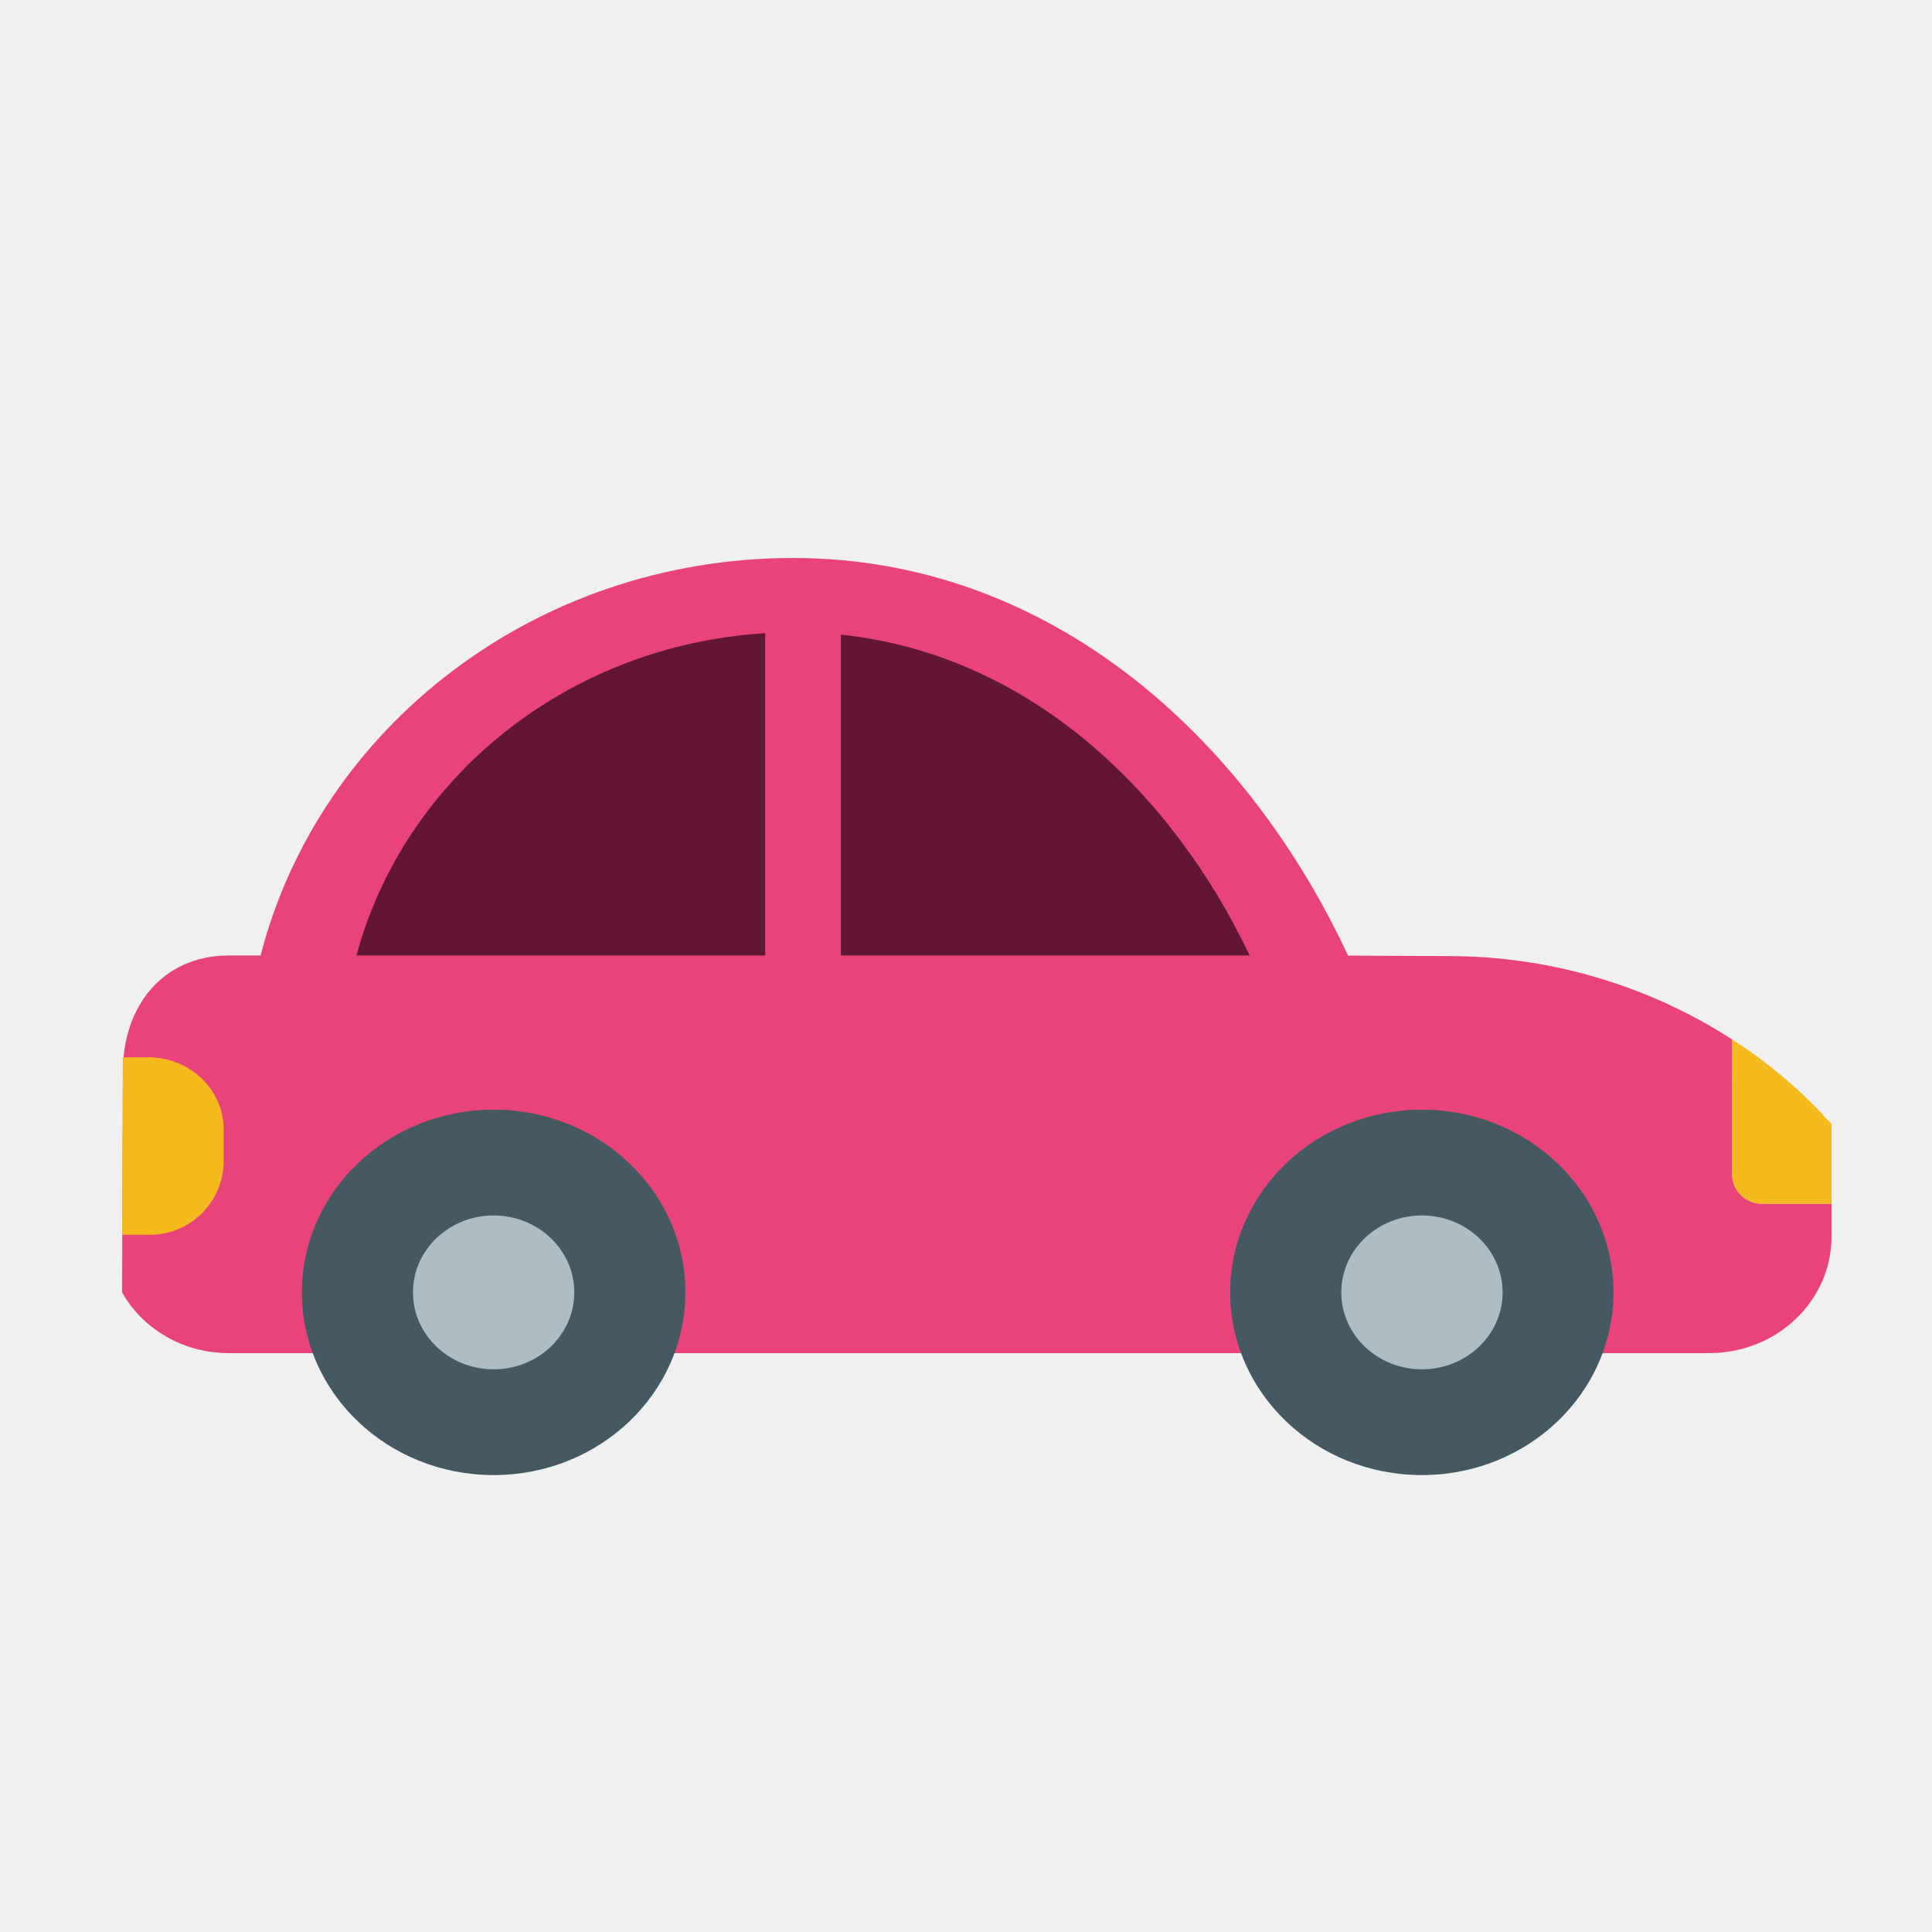
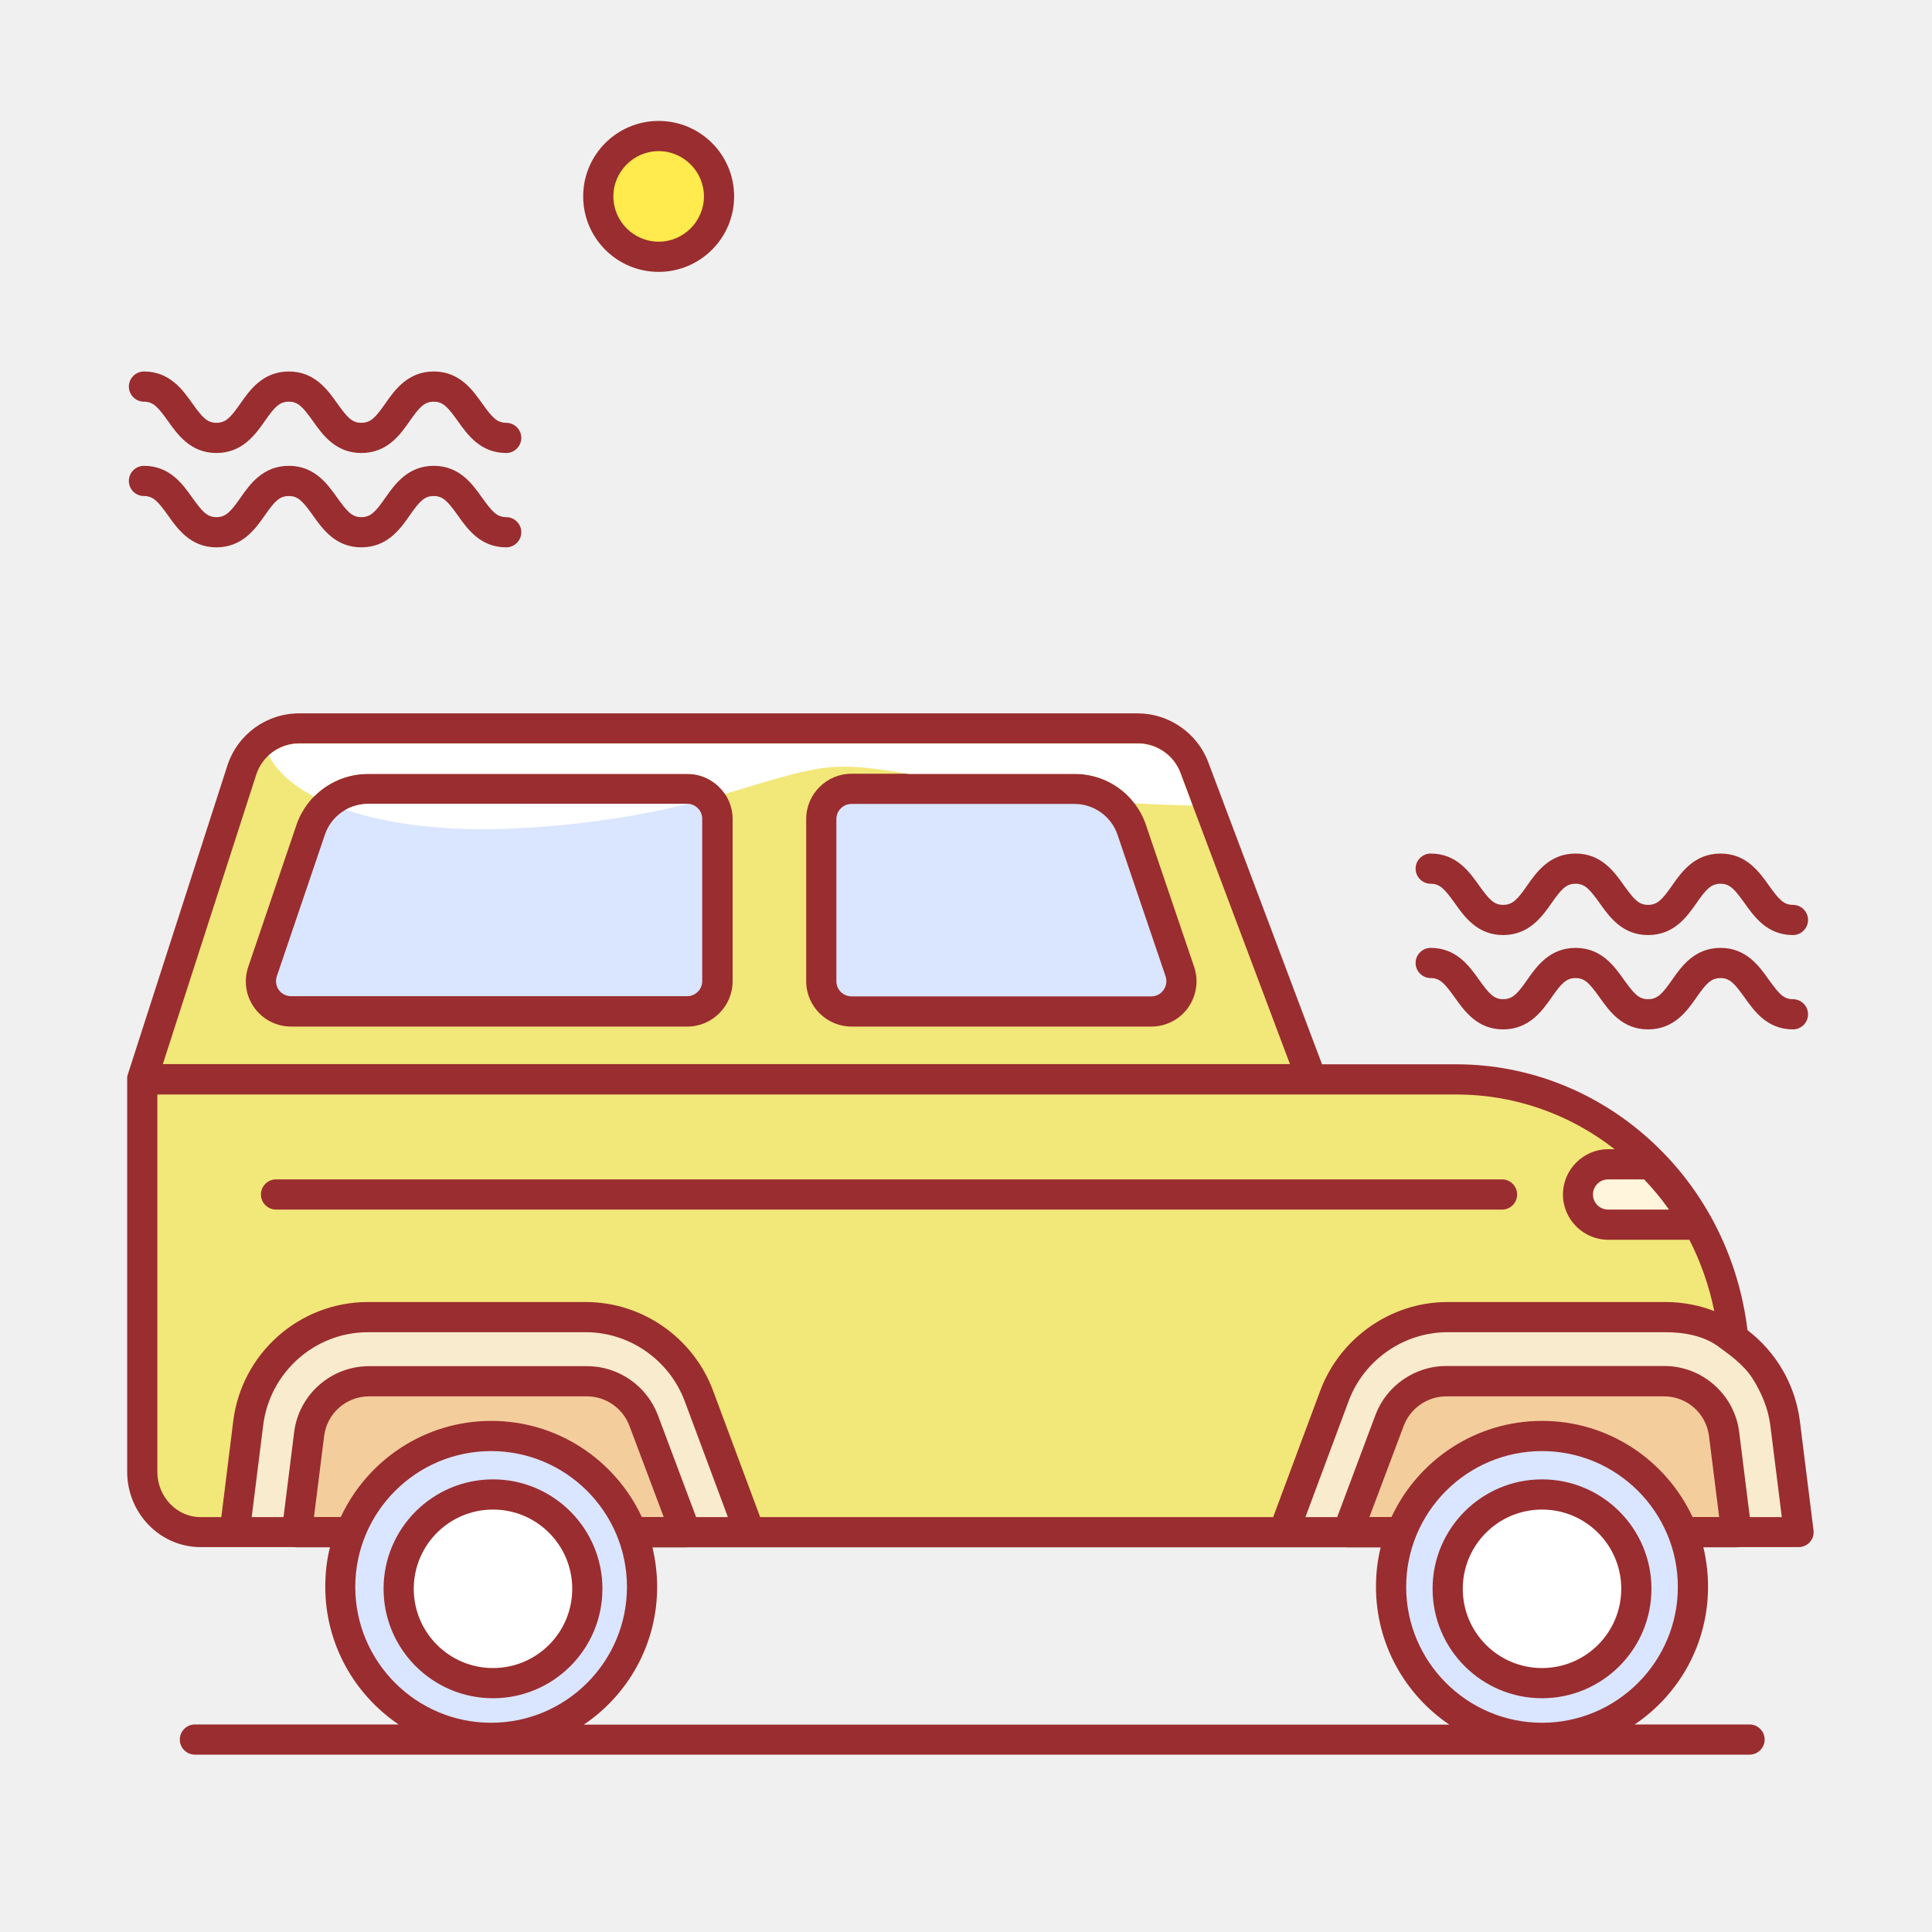
<svg xmlns="http://www.w3.org/2000/svg" viewBox="0 0 1024 1024" class="icon" version="1.1" fill="#000000">
  <g id="SVGRepo_bgCarrier" stroke-width="0" />
  <g id="SVGRepo_tracerCarrier" stroke-linecap="round" stroke-linejoin="round" />
  <g id="SVGRepo_iconCarrier">
-     <path d="M766.976 508.736c80.576 0 152.448 32.128 199.232 82.176" fill="#AEBCC3" />
-     <path d="M64.704 684.992c10.816 19.2 32.064 32.192 56.576 32.192h784.64c35.84 0 64.832-27.648 64.832-61.76v-17.408h-36.608a15.744 15.744 0 0 1-16.064-15.296V550.912a277.568 277.568 0 0 0-150.144-44.16h1.6l-55.04-0.256c-53.632-115.2-157.504-210.752-294.208-210.752-136.512 0-251.008 89.728-282.176 210.688h-16.832c-35.456 0-56.128 27.392-56.128 61.184" fill="#E8447A" />
-     <path d="M64.704 654.464h13.76a39.168 39.168 0 0 0 40.064-38.272v-17.6c0-21.12-17.92-38.208-40.064-38.208h-13.376" fill="#F5BB1D" />
-     <path d="M160 684.992a101.632 96.832 0 1 0 203.264 0 101.632 96.832 0 1 0-203.264 0Z" fill="#455963" />
-     <path d="M218.88 684.992a42.752 40.768 0 1 0 85.504 0 42.752 40.768 0 1 0-85.504 0Z" fill="#AEBCC3" />
-     <path d="M652.032 684.992a101.568 96.832 0 1 0 203.136 0 101.568 96.832 0 1 0-203.136 0Z" fill="#455963" />
-     <path d="M710.912 684.992a42.752 40.768 0 1 0 85.504 0 42.752 40.768 0 1 0-85.504 0Z" fill="#AEBCC3" />
-     <path d="M966.272 591.104v-0.192a257.92 257.92 0 0 0-48.192-40V622.72c0 8.448 7.232 15.296 16.064 15.296h36.608v-42.304l-4.48-4.608z" fill="#F5BB1D" />
-     <path d="M405.568 335.616c-104.896 6.336-191.296 76.8-216.64 170.816h216.64V335.616zM445.696 506.432h216.64c-41.216-86.848-117.12-159.616-216.64-170.048v170.048z" fill="#631536" />
+     <path d="M894.4 812.1h-788.2c-17.1 0-30.9-14.3-30.9-32v-208H772c76 0 139.6 59.8 146.9 138.1l6.5 69.9c-0.1 17.6-13.9 32-31 32zM695.3 572h-620l52.9-163.8c4.3-13.2 16.6-22.2 30.5-22.2h444.5c13.3 0 25.3 8.3 29.9 20.7l62.2 165.3z" fill="#F2E779" />
+     <path d="M953.3 812.1l-7.2-57.7c-4-32.1-31.3-56.3-63.5-56.3H767.2c-26.5 0-50.6 16.8-59.9 41.7l-27 72.3h273z" fill="#F9EBCD" />
+     <path d="M920.3 812.1h-206l22.2-59.2c4.7-12.5 16.6-20.8 30-20.8h115.6c16.1 0 29.8 12 31.8 28l6.4 52z" fill="#F4CD9D" />
+     <path d="M920.3 820.1h-206c-2.6 0-5.1-1.3-6.6-3.4-1.5-2.2-1.8-4.9-0.9-7.4L729 750c5.8-15.5 20.9-26 37.5-26h115.6c20.1 0 37.2 15.1 39.7 35l6.5 52c0.3 2.3-0.4 4.6-1.9 6.3-1.6 1.8-3.8 2.8-6.1 2.8z m-194.5-16h185.4l-5.4-43c-1.5-12-11.7-21-23.8-21H766.5c-9.9 0-19 6.3-22.5 15.6l-18.2 48.4z" fill="#9A2D2F" />
+     <path d="M817.3 841.1m-80 0a80 80 0 1 0 160 0 80 80 0 1 0-160 0Z" fill="#DAE5FF" />
+     <path d="M124.3 812.1l7.2-57.7c4-32.1 31.3-56.3 63.5-56.3h115.5c26.5 0 50.6 16.8 59.9 41.7l27 72.3h-273.1z" fill="#F9EBCD" />
+     <path d="M157.3 812.1h206l-22.2-59.2c-4.7-12.5-16.6-20.8-30-20.8h-115.5c-16.1 0-29.8 12-31.8 28l-6.5 52z" fill="#F4CD9D" />
+     <path d="M363.3 820.1h-206c-2.3 0-4.5-1-6-2.7-1.5-1.7-2.2-4-1.9-6.3l6.5-52c2.5-20 19.6-35 39.7-35h115.6c16.6 0 31.6 10.4 37.5 26l22.2 59.2c0.9 2.5 0.6 5.2-0.9 7.4-1.6 2.1-4.1 3.4-6.7 3.4z m-196.9-16h185.4l-18.2-48.4c-3.5-9.3-12.5-15.6-22.5-15.6h-115.5c-12.1 0-22.3 9-23.8 21l-5.4 43z" fill="#9A2D2F" />
+     <path d="M260.3 841.1m-80 0a80 80 0 1 0 160 0 80 80 0 1 0-160 0Z" fill="#DAE5FF" />
+     <path d="M796.2 641.1h-649.9c-4.4 0-8-3.6-8-8s3.6-8 8-8h649.8c4.4 0 8 3.6 8 8s-3.5 8-7.9 8z" fill="#9A2D2F" />
+     <path d="M874.8 617.1h-22.5c-8.8 0-16 7.2-16 16s7.2 16 16 16h46.9c-6.7-11.8-14.9-22.5-24.4-32z" fill="#FFF5DC" />
+     <path d="M364.3 536.1h-210c-11 0-18.7-10.8-15.2-21.1l25.5-75.1c4.4-13 16.6-21.7 30.3-21.7h169.3c8.8 0 16 7.2 16 16v86c0.1 8.7-7.1 15.9-15.9 15.9z" fill="#DAE5FF" />
+     <path d="M364.3 544.1h-210c-7.7 0-15-3.7-19.5-10-4.6-6.4-5.7-14.3-3.2-21.7l25.5-75.1c5.5-16.2 20.8-27.2 37.9-27.2h169.3c13.2 0 24 10.8 24 24v86c0 13.2-10.8 24-24 24z m-169.3-118c-10.3 0-19.5 6.5-22.8 16.3l-25.5 75.1c-0.8 2.5-0.4 5.1 1.1 7.2 1.5 2.1 3.9 3.3 6.5 3.3h209.9c4.4 0 8-3.6 8-8v-86c0-4.4-3.6-8-8-8l-169.2 0.1z" fill="#9A2D2F" />
+     <path d="M610.3 536.1h-159c-8.9 0-16-7.2-16-16v-86c0-8.8 7.2-16 16-16h118.2c13.7 0 25.9 8.7 30.4 21.7l25.5 75.1c3.6 10.4-4.2 21.2-15.1 21.2z" fill="#DAE5FF" />
+     <path d="M610.3 544.1h-159c-13.2 0-24-10.8-24-24v-86c0-13.2 10.8-24 24-24h118.2c17.2 0 32.4 10.9 37.9 27.2l25.5 75.1c2.5 7.4 1.3 15.3-3.2 21.7-4.4 6.2-11.7 10-19.4 10z m-159-118c-4.4 0-8 3.6-8 8v86c0 4.4 3.6 8 8 8h158.9c2.6 0 5-1.2 6.5-3.4 1.5-2.1 1.9-4.7 1.1-7.2l-25.5-75.1c-3.3-9.7-12.5-16.3-22.8-16.3H451.3z" fill="#9A2D2F" />
+     <path d="M261.3 842.1m-50 0a50 50 0 1 0 100 0 50 50 0 1 0-100 0Z" fill="#FFFFFF" />
+     <path d="M261.3 900.1c-32 0-58-26-58-58s26-58 58-58 58 26 58 58-26 58-58 58z m0-100c-23.2 0-42 18.8-42 42s18.8 42 42 42 42-18.8 42-42-18.8-42-42-42z" fill="#9A2D2F" />
+     <path d="M817.3 842.1m-50 0a50 50 0 1 0 100 0 50 50 0 1 0-100 0Z" fill="#FFFFFF" />
+     <path d="M817.3 900.1c-32 0-58-26-58-58s26-58 58-58 58 26 58 58-26 58-58 58z m0-100c-23.2 0-42 18.8-42 42s18.8 42 42 42 42-18.8 42-42-18.8-42-42-42zM76.3 212.9c5 0 7.5 3 12.7 10.2 5.1 7.2 12 17 25.7 17s20.7-9.8 25.7-17c5.1-7.3 7.7-10.2 12.7-10.2s7.5 3 12.7 10.2c5.1 7.2 12 17 25.7 17 13.8 0 20.7-9.8 25.7-17 5.1-7.3 7.7-10.2 12.7-10.2s7.5 3 12.7 10.2c5.1 7.2 12 17 25.7 17 4.4 0 8-3.6 8-8s-3.6-8-8-8c-5 0-7.5-3-12.7-10.2-5.1-7.2-12-17-25.7-17s-20.7 9.8-25.7 17c-5.1 7.3-7.7 10.2-12.7 10.2s-7.5-3-12.7-10.2c-5.1-7.2-12-17-25.7-17s-20.7 9.8-25.7 17c-5.1 7.3-7.7 10.2-12.7 10.2s-7.5-3-12.7-10.2c-5.1-7.2-12-17-25.7-17-4.4 0-8 3.6-8 8s3.6 8 8 8zM76.3 262.9c5 0 7.5 3 12.7 10.2 5.1 7.2 12 17 25.7 17s20.7-9.8 25.7-17c5.1-7.3 7.7-10.2 12.7-10.2s7.5 3 12.7 10.2c5.1 7.2 12 17 25.7 17 13.8 0 20.7-9.8 25.7-17 5.1-7.3 7.7-10.2 12.7-10.2s7.5 3 12.7 10.2c5.1 7.2 12 17 25.7 17 4.4 0 8-3.6 8-8s-3.6-8-8-8c-5 0-7.5-3-12.7-10.2-5.1-7.2-12-17-25.7-17s-20.7 9.8-25.7 17c-5.1 7.3-7.7 10.2-12.7 10.2s-7.5-3-12.7-10.2c-5.1-7.2-12-17-25.7-17s-20.7 9.8-25.7 17c-5.1 7.3-7.7 10.2-12.7 10.2s-7.5-3-12.7-10.2c-5.1-7.2-12-17-25.7-17-4.4 0-8 3.6-8 8 0 4.5 3.6 8 8 8zM758.3 468.4c5 0 7.5 3 12.7 10.2 5.1 7.2 12 17 25.7 17s20.7-9.8 25.7-17c5.1-7.3 7.7-10.2 12.7-10.2s7.5 3 12.7 10.2c5.1 7.2 12 17 25.7 17 13.8 0 20.7-9.8 25.7-17 5.1-7.3 7.7-10.2 12.7-10.2s7.5 3 12.7 10.2c5.1 7.2 12 17 25.7 17 4.4 0 8-3.6 8-8s-3.6-8-8-8c-5 0-7.5-3-12.7-10.2-5.1-7.2-12-17-25.7-17s-20.7 9.8-25.7 17c-5.1 7.3-7.7 10.2-12.7 10.2s-7.5-3-12.7-10.2c-5.1-7.2-12-17-25.7-17s-20.7 9.8-25.7 17c-5.1 7.3-7.7 10.2-12.7 10.2s-7.5-3-12.7-10.2c-5.1-7.2-12-17-25.7-17-4.4 0-8 3.6-8 8s3.6 8 8 8zM758.3 518.4c5 0 7.5 3 12.7 10.2 5.1 7.2 12 17 25.7 17s20.7-9.8 25.7-17c5.1-7.3 7.7-10.2 12.7-10.2s7.5 3 12.7 10.2c5.1 7.2 12 17 25.7 17 13.8 0 20.7-9.8 25.7-17 5.1-7.3 7.7-10.2 12.7-10.2s7.5 3 12.7 10.2c5.1 7.2 12 17 25.7 17 4.4 0 8-3.6 8-8s-3.6-8-8-8c-5 0-7.5-3-12.7-10.2-5.1-7.2-12-17-25.7-17s-20.7 9.8-25.7 17c-5.1 7.3-7.7 10.2-12.7 10.2s-7.5-3-12.7-10.2c-5.1-7.2-12-17-25.7-17s-20.7 9.8-25.7 17c-5.1 7.3-7.7 10.2-12.7 10.2s-7.5-3-12.7-10.2c-5.1-7.2-12-17-25.7-17-4.4 0-8 3.6-8 8s3.6 8 8 8z" fill="#9A2D2F" />
+     <path d="M349.1 104.1m-32 0a32 32 0 1 0 64 0 32 32 0 1 0-64 0Z" fill="#FFEB4D" />
+     <path d="M349.1 144.1c-22.1 0-40-17.9-40-40s17.9-40 40-40 40 17.9 40 40-18 40-40 40z m0-64c-13.2 0-24 10.8-24 24s10.8 24 24 24 24-10.8 24-24-10.8-24-24-24z" fill="#9A2D2F" />
+     <path d="M961.2 811.1l-7.2-57.7c-2.5-19.9-12.9-37-27.8-48.4-4.6-38.1-22.1-73.1-49.7-99-28.7-27-65.9-41.9-104.7-41.9h-71.1L640.4 404c-5.8-15.5-20.9-25.9-37.4-25.9h-444.4c-17.4 0-32.7 11.1-38.1 27.7l-52.8 163.8c-0.2 0.5-0.2 0.9-0.3 1.4v209c0 22.1 17.5 40 38.9 40h68.6c-1.7 6.7-2.5 13.8-2.5 21 0 30.4 15.5 57.2 38.9 73h-108c-4.4 0-8 3.6-8 8s3.6 8 8 8h824c4.4 0 8-3.6 8-8s-3.6-8-8-8h-60.9c23.5-15.8 38.9-42.6 38.9-73 0-7.2-0.9-14.3-2.5-21h50.5c2.3 0 4.5-1 6-2.7s2.2-3.9 1.9-6.2z m-76.6-170h-32.3c-4.4 0-8-3.6-8-8s3.6-8 8-8h19.1c4.8 5 9.2 10.3 13.2 16z m-748.8-230.5c3.2-9.9 12.4-16.6 22.8-16.6h444.5c9.9 0 19 6.2 22.5 15.5l58.1 154.5h-597.4l49.5-153.4z m-12.2 342.8l-6.3 50.7h-11c-12.6 0-22.9-10.8-22.9-24v-200H772c30.4 0 59.7 10.2 83.8 29h-3.4c-13.2 0-24 10.8-24 24s10.8 24 24 24h43c6.1 11.9 10.5 24.6 13.2 37.8-8-3.1-16.8-4.8-25.8-4.8H767.2c-29.8 0-56.9 18.9-67.4 46.9l-25 67.1H402.9l-25-67.1c-10.5-28.1-37.6-46.9-67.4-46.9H195c-36.3 0-67 27.2-71.4 63.3z m9.8 50.7l6.1-48.7c3.5-28.1 27.4-49.3 55.5-49.3h115.5c23.2 0 44.2 14.7 52.4 36.5l22.9 61.5h-45.6c-14-30.1-44.5-51-79.8-51s-65.8 20.9-79.8 51h-47.2z m54.9 37c0-39.7 32.3-72 72-72s72 32.3 72 72-32.3 72-72 72-72-32.3-72-72z m121.1 73c23.5-15.8 38.9-42.6 38.9-73 0-7.2-0.9-14.3-2.5-21h386c-1.7 6.7-2.5 13.8-2.5 21 0 30.4 15.5 57.2 38.9 73H309.4z m507.9-1c-39.7 0-72-32.3-72-72s32.3-72 72-72 72 32.3 72 72-32.3 72-72 72z m79.8-109c-14-30.1-44.5-51-79.8-51s-65.8 20.9-79.8 51h-45.6l22.9-61.5c8.1-21.8 29.2-36.5 52.4-36.5h115.5c10.3 0 20.7 2 28.5 7.9 4.8 3.6 12.7 8.9 17.6 16.5 4.7 7.4 8.3 15.7 9.5 24.9l6.1 48.7h-47.3z" fill="#9A2D2F" />
+     <path d="M601.4 425.8c9.6 0.5 19.9 0.9 30.7 1.2l-6.5-17.4c-3.5-9.3-12.5-15.5-22.5-15.5h-444.5c-6.1 0-11.8 2.3-16.1 6.2 3.8 8 11.9 15.5 23.9 21.9 7.4-7.5 17.6-12 28.6-12h169.3c8.3 0 15.6 4.2 19.9 10.6 20-5.8 35.5-11.2 51.1-13.6 13.6-2 27.8-0.2 46.2 3h88a39.7 39.7 0 0 1 31.9 15.6zM272.8 439.1c39.2-2 68.2-7.2 91.4-13H195c-4.2 0-8.3 1.1-11.8 3.1 22.2 7.5 52.5 11.7 89.6 9.9z" fill="#FFFFFF" />
  </g>
</svg>
